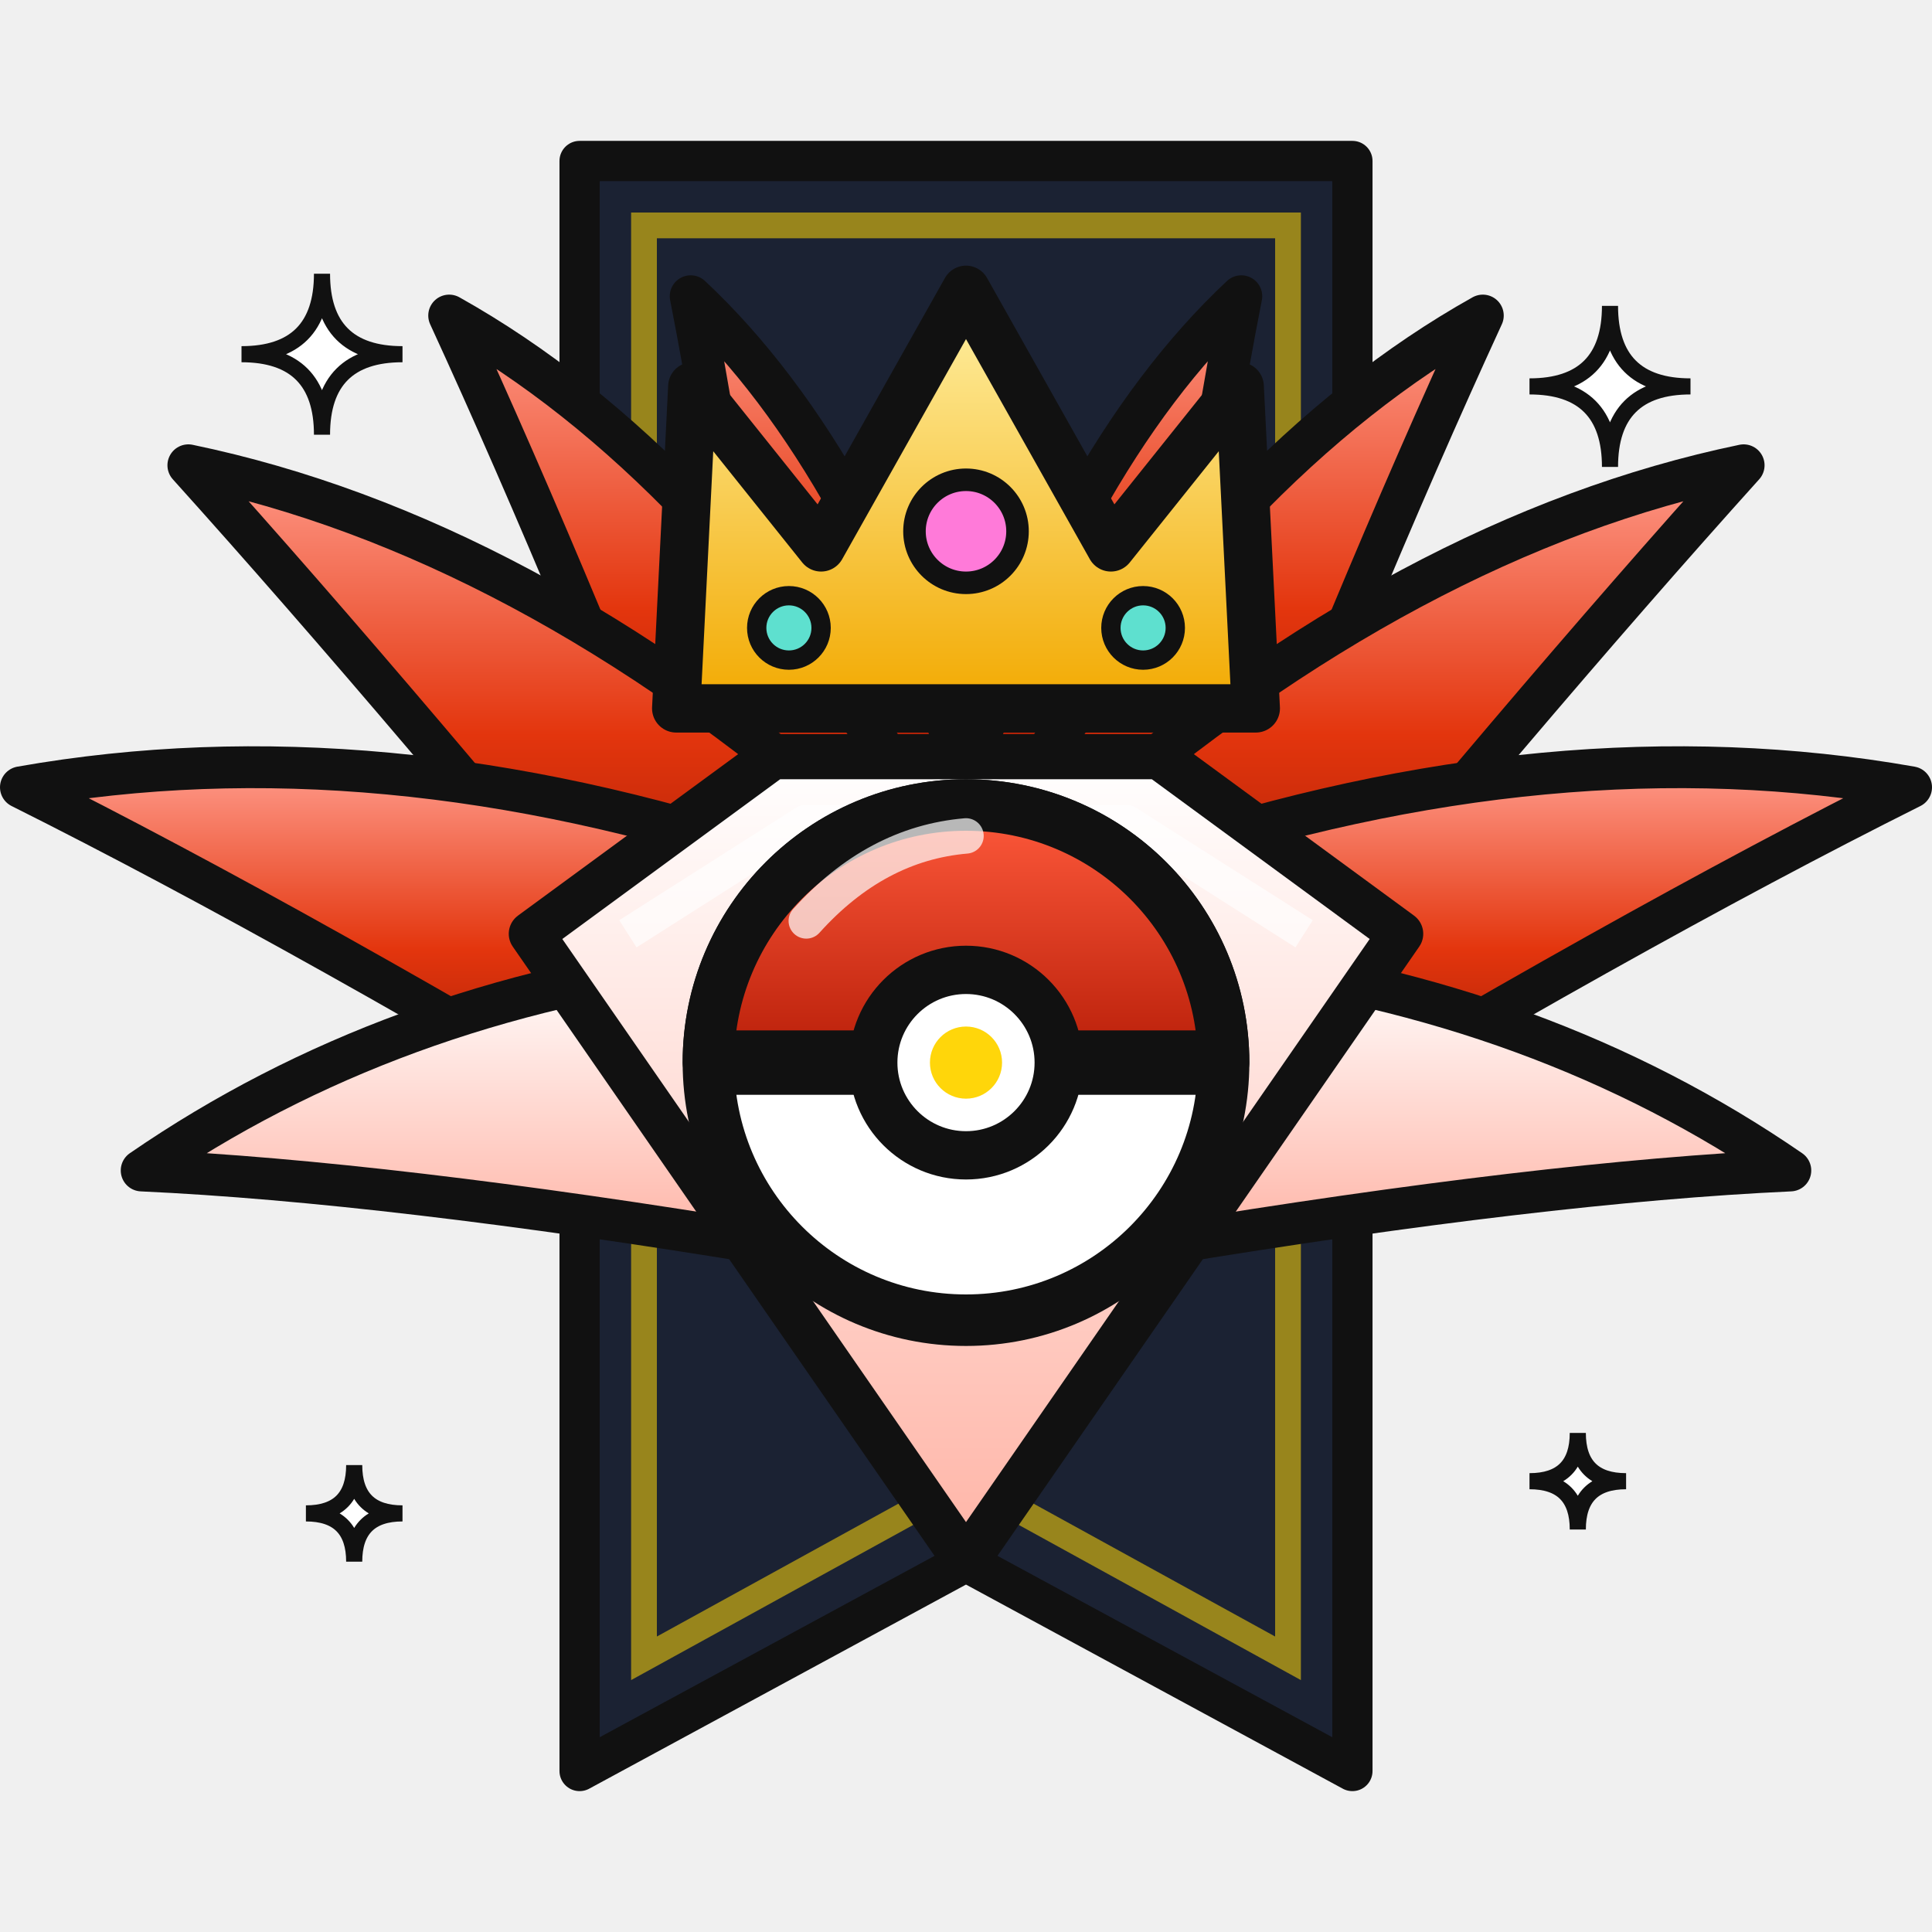
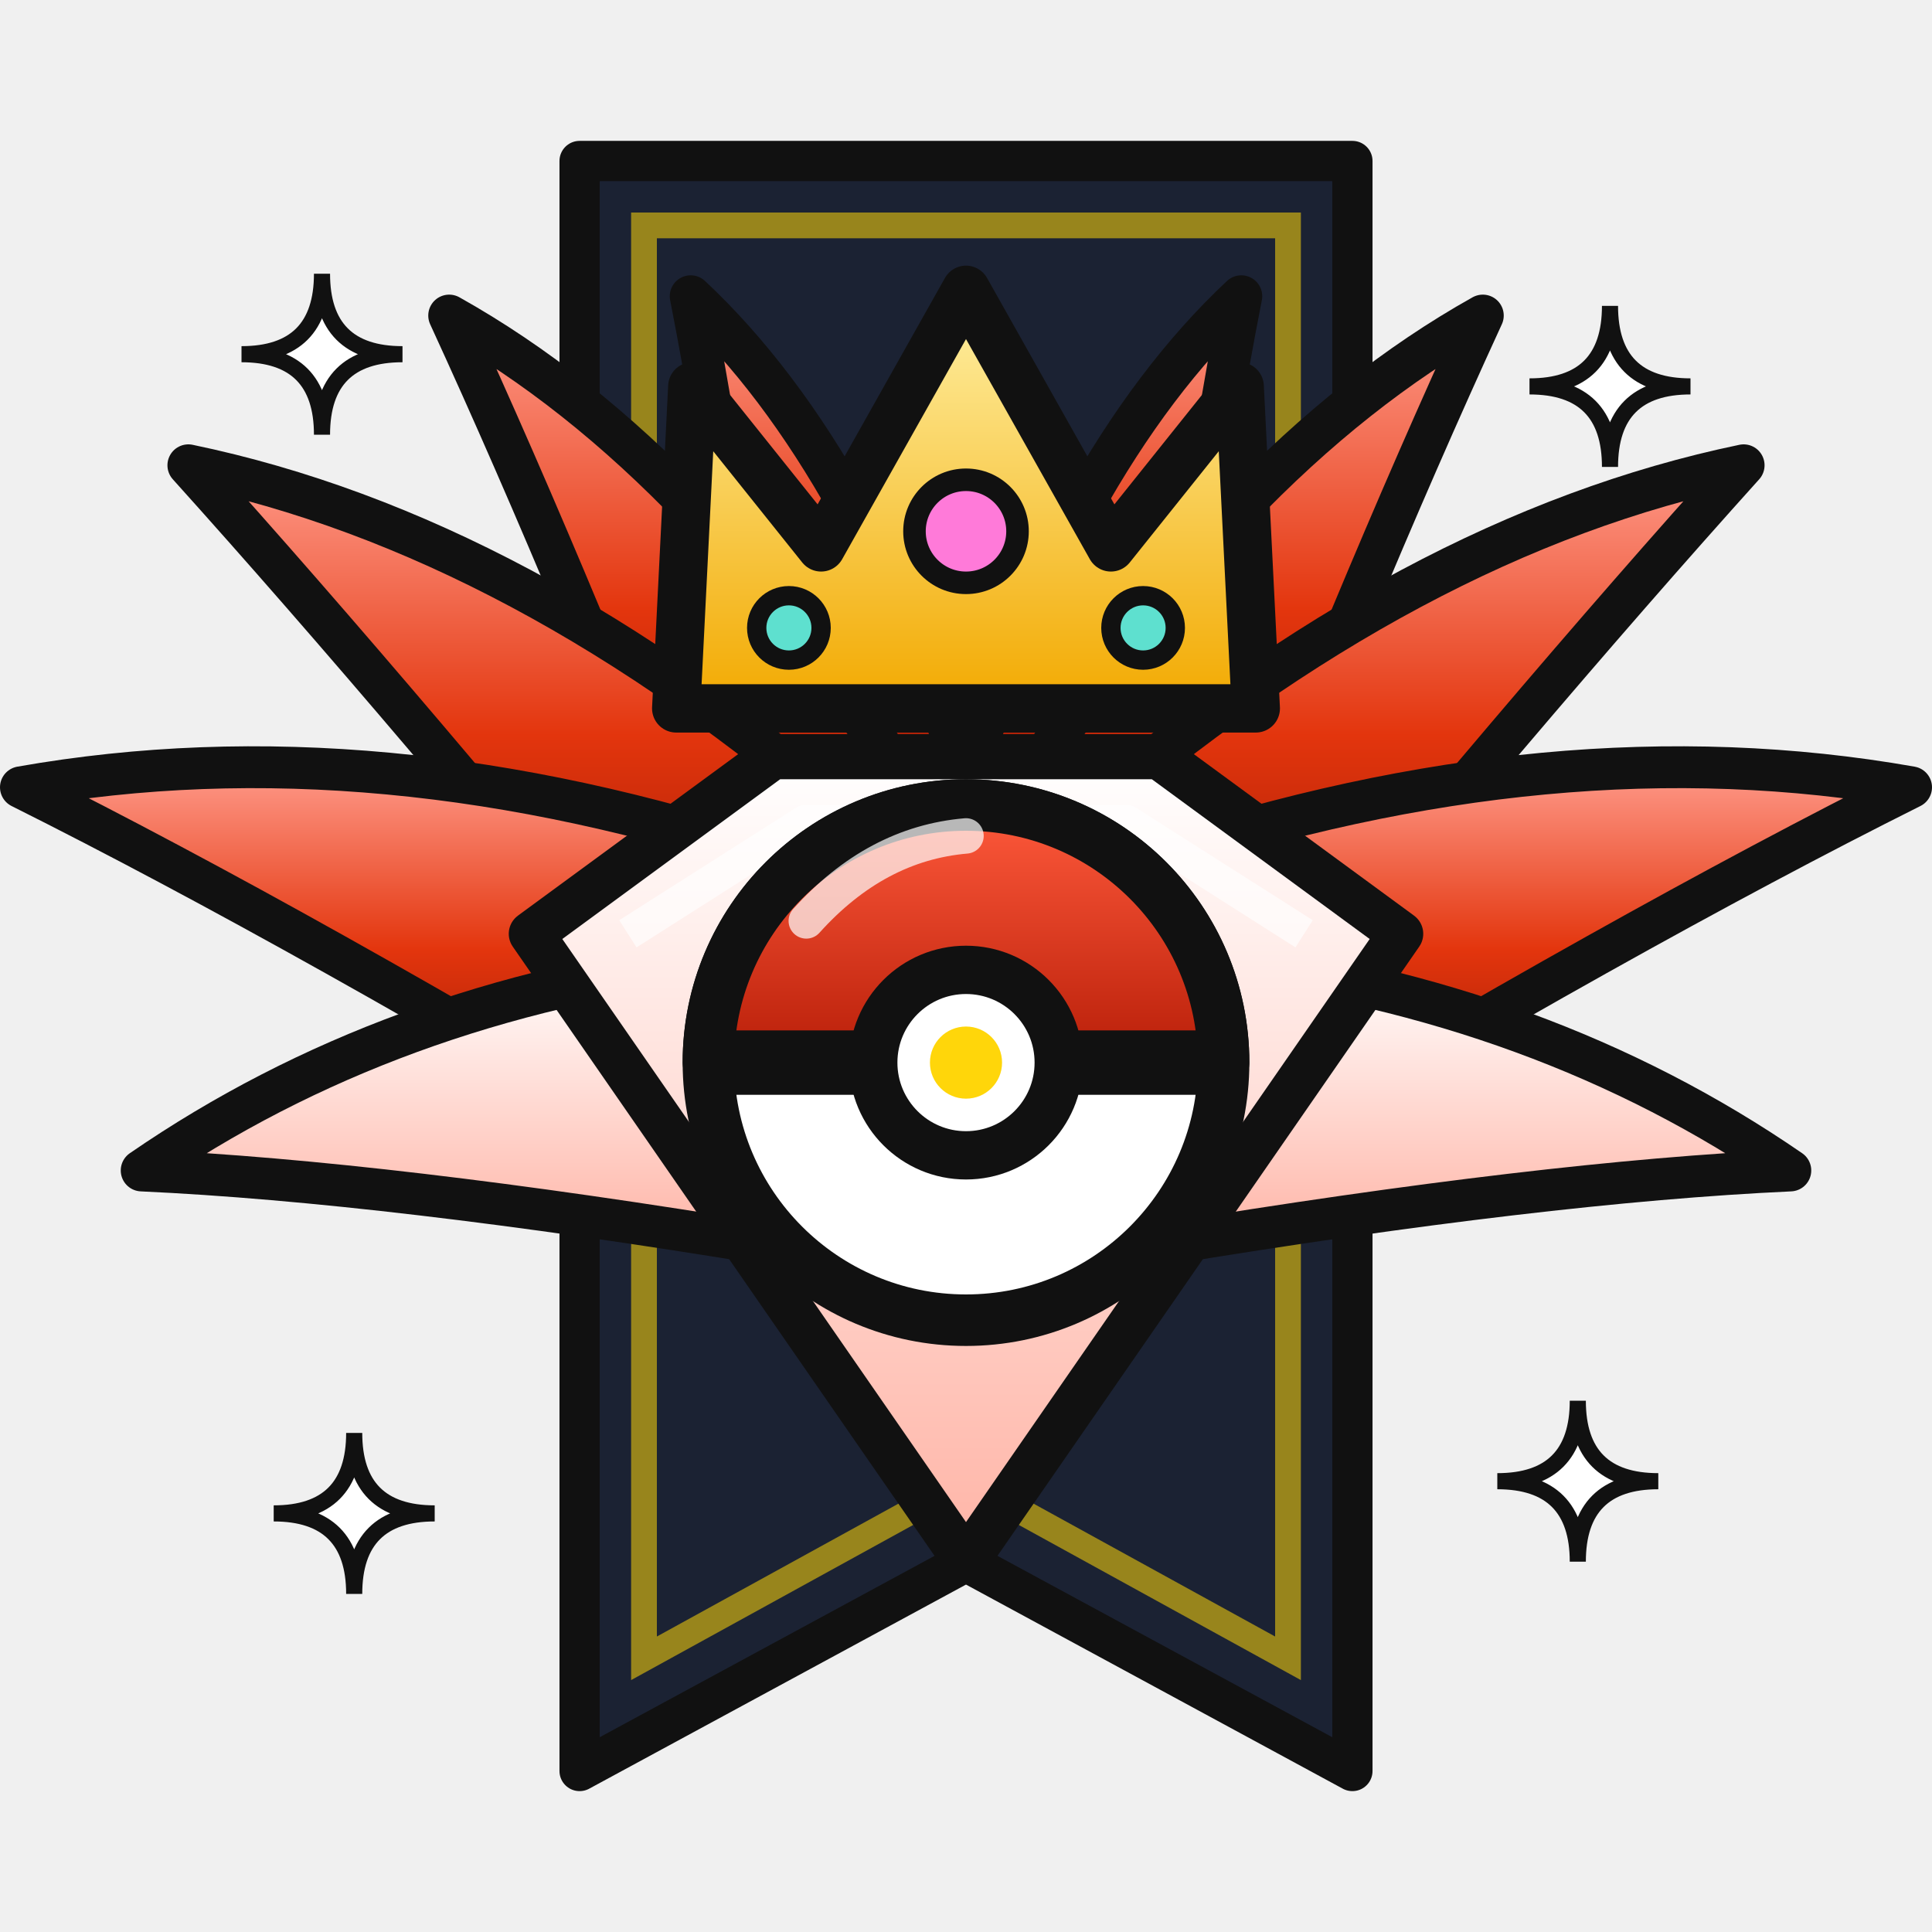
<svg xmlns="http://www.w3.org/2000/svg" viewBox="0 0 120 120" width="120" height="120">
  <defs>
    <linearGradient id="m6" x1="0" y1="0" x2="0" y2="1">
      <stop offset="0" stop-color="#FF9A8A" />
      <stop offset="0.45" stop-color="#E3350D" />
      <stop offset="1" stop-color="#7E1003" />
    </linearGradient>
    <linearGradient id="i6" x1="0" y1="0" x2="0" y2="1">
      <stop offset="0" stop-color="#FFFFFF" />
      <stop offset="1" stop-color="#FFB4A6" />
    </linearGradient>
    <linearGradient id="t6" x1="0" y1="0" x2="0" y2="1">
      <stop offset="0" stop-color="#FF5A3C" />
      <stop offset="1" stop-color="#B81E08" />
    </linearGradient>
    <linearGradient id="c6" x1="0" y1="0" x2="0" y2="1">
      <stop offset="0" stop-color="#FFF1A6" />
      <stop offset="1" stop-color="#F2A900" />
    </linearGradient>
  </defs>
  <path d="M36 10 H84 V110 L60 97 L36 110 Z" fill="#1B2233" stroke="#111111" stroke-width="2.5" stroke-linejoin="round" />
  <path d="M40 14 H80 V103 L60 92 L40 103 Z" fill="none" stroke="#FFD60A" stroke-opacity="0.55" stroke-width="1.6" />
  <path d="M60.7 50.4 Q53.8 28.6 42.9 18.4 Q46.2 35.2 47.9 56.1 Z" fill="url(#m6)" stroke="#111111" stroke-width="2.6" stroke-linejoin="round" />
  <path d="M59.3 50.4 Q66.2 28.6 77.1 18.4 Q73.8 35.2 72.1 56.1 Z" fill="url(#m6)" stroke="#111111" stroke-width="2.6" stroke-linejoin="round" />
  <path d="M57.1 50.1 Q43.8 28.5 27.9 19.6 Q35.9 37.0 44.9 60.4 Z" fill="url(#m6)" stroke="#111111" stroke-width="2.6" stroke-linejoin="round" />
  <path d="M62.9 50.1 Q76.2 28.5 92.1 19.6 Q84.1 37.0 75.1 60.4 Z" fill="url(#m6)" stroke="#111111" stroke-width="2.6" stroke-linejoin="round" />
  <path d="M52.9 50.9 Q32.4 33.2 11.7 28.9 Q25.3 44.0 43.4 66.2 Z" fill="url(#m6)" stroke="#111111" stroke-width="2.6" stroke-linejoin="round" />
  <path d="M67.1 50.9 Q87.6 33.2 108.3 28.9 Q94.7 44.0 76.6 66.2 Z" fill="url(#m6)" stroke="#111111" stroke-width="2.6" stroke-linejoin="round" />
  <path d="M48.4 53.3 Q23.4 45.0 1.3 48.9 Q18.9 57.7 44.2 72.9 Z" fill="url(#m6)" stroke="#111111" stroke-width="2.6" stroke-linejoin="round" />
  <path d="M71.6 53.3 Q96.6 45.0 118.7 48.9 Q101.1 57.7 75.8 72.9 Z" fill="url(#m6)" stroke="#111111" stroke-width="2.6" stroke-linejoin="round" />
  <path d="M44.6 59.6 Q24.2 62.1 8.8 72.7 Q24.1 73.4 47.8 77.3 Z" fill="url(#i6)" stroke="#111111" stroke-width="2.6" stroke-linejoin="round" />
  <path d="M75.4 59.6 Q95.8 62.1 111.2 72.7 Q95.9 73.4 72.2 77.3 Z" fill="url(#i6)" stroke="#111111" stroke-width="2.6" stroke-linejoin="round" />
  <path d="M52 78 L60 94 L68 78 Z" fill="url(#m6)" stroke="#111111" stroke-width="2.6" stroke-linejoin="round" />
  <path d="M33 58 L48 47 L72 47 L87 58 L60 97 Z" fill="url(#i6)" stroke="#111111" stroke-width="2.8" stroke-linejoin="round" />
  <path d="M39 58 L50 51 L70 51 L81 58" fill="none" stroke="#FFFFFF" stroke-opacity="0.65" stroke-width="2" stroke-linejoin="round" />
  <g>
    <circle cx="60" cy="66" r="16" fill="#FFFFFF" stroke="#111111" stroke-width="3.2" />
    <path d="M44 66 A16 16 0 0 1 76 66 Z" fill="url(#t6)" stroke="#111111" stroke-width="3.2" stroke-linejoin="round" />
    <path d="M45 66 H75" stroke="#111111" stroke-width="4" />
    <circle cx="60" cy="66" r="5.76" fill="#FFFFFF" stroke="#111111" stroke-width="3" />
    <circle cx="60" cy="66" r="2.24" fill="#FFD60A" />
    <path d="M50.08 57.2 Q54.4 52.4 60 51.92" fill="none" stroke="#FFFFFF" stroke-opacity="0.7" stroke-width="2.2" stroke-linecap="round" />
  </g>
  <path d="M42 44 L43 24 L51 34 L60 18 L69 34 L77 24 L78 44 Z" fill="url(#c6)" stroke="#111111" stroke-width="3" stroke-linejoin="round" />
  <circle cx="60" cy="33" r="3.2" fill="#FF7AD9" stroke="#111111" stroke-width="1.4" />
  <circle cx="49" cy="39" r="2" fill="#5EE0CF" stroke="#111111" stroke-width="1.2" />
  <circle cx="71" cy="39" r="2" fill="#5EE0CF" stroke="#111111" stroke-width="1.2" />
  <path d="M20 17 Q20 22 25 22 Q20 22 20 27 Q20 22 15 22 Q20 22 20 17 Z" fill="#FFFFFF" stroke="#111111" stroke-width="1" />
  <path d="M100 19 Q100 24 105 24 Q100 24 100 29 Q100 24 95 24 Q100 24 100 19 Z" fill="#FFFFFF" stroke="#111111" stroke-width="1" />
-   <path d="M98 89 Q98 92 101 92 Q98 92 98 95 Q98 92 95 92 Q98 92 98 89 Z" fill="#FFFFFF" stroke="#111111" stroke-width="1" />
-   <path d="M22 91 Q22 94 25 94 Q22 94 22 97 Q22 94 19 94 Q22 94 22 91 Z" fill="#FFFFFF" stroke="#111111" stroke-width="1" />
+   <path d="M98 87 Q98 92 103 92 Q98 92 98 97 Q98 92 93 92 Q98 92 98 87 Z" fill="#FFFFFF" stroke="#111111" stroke-width="1" />
+   <path d="M22 89 Q22 94 27 94 Q22 94 22 99 Q22 94 17 94 Q22 94 22 89 Z" fill="#FFFFFF" stroke="#111111" stroke-width="1" />
</svg>
